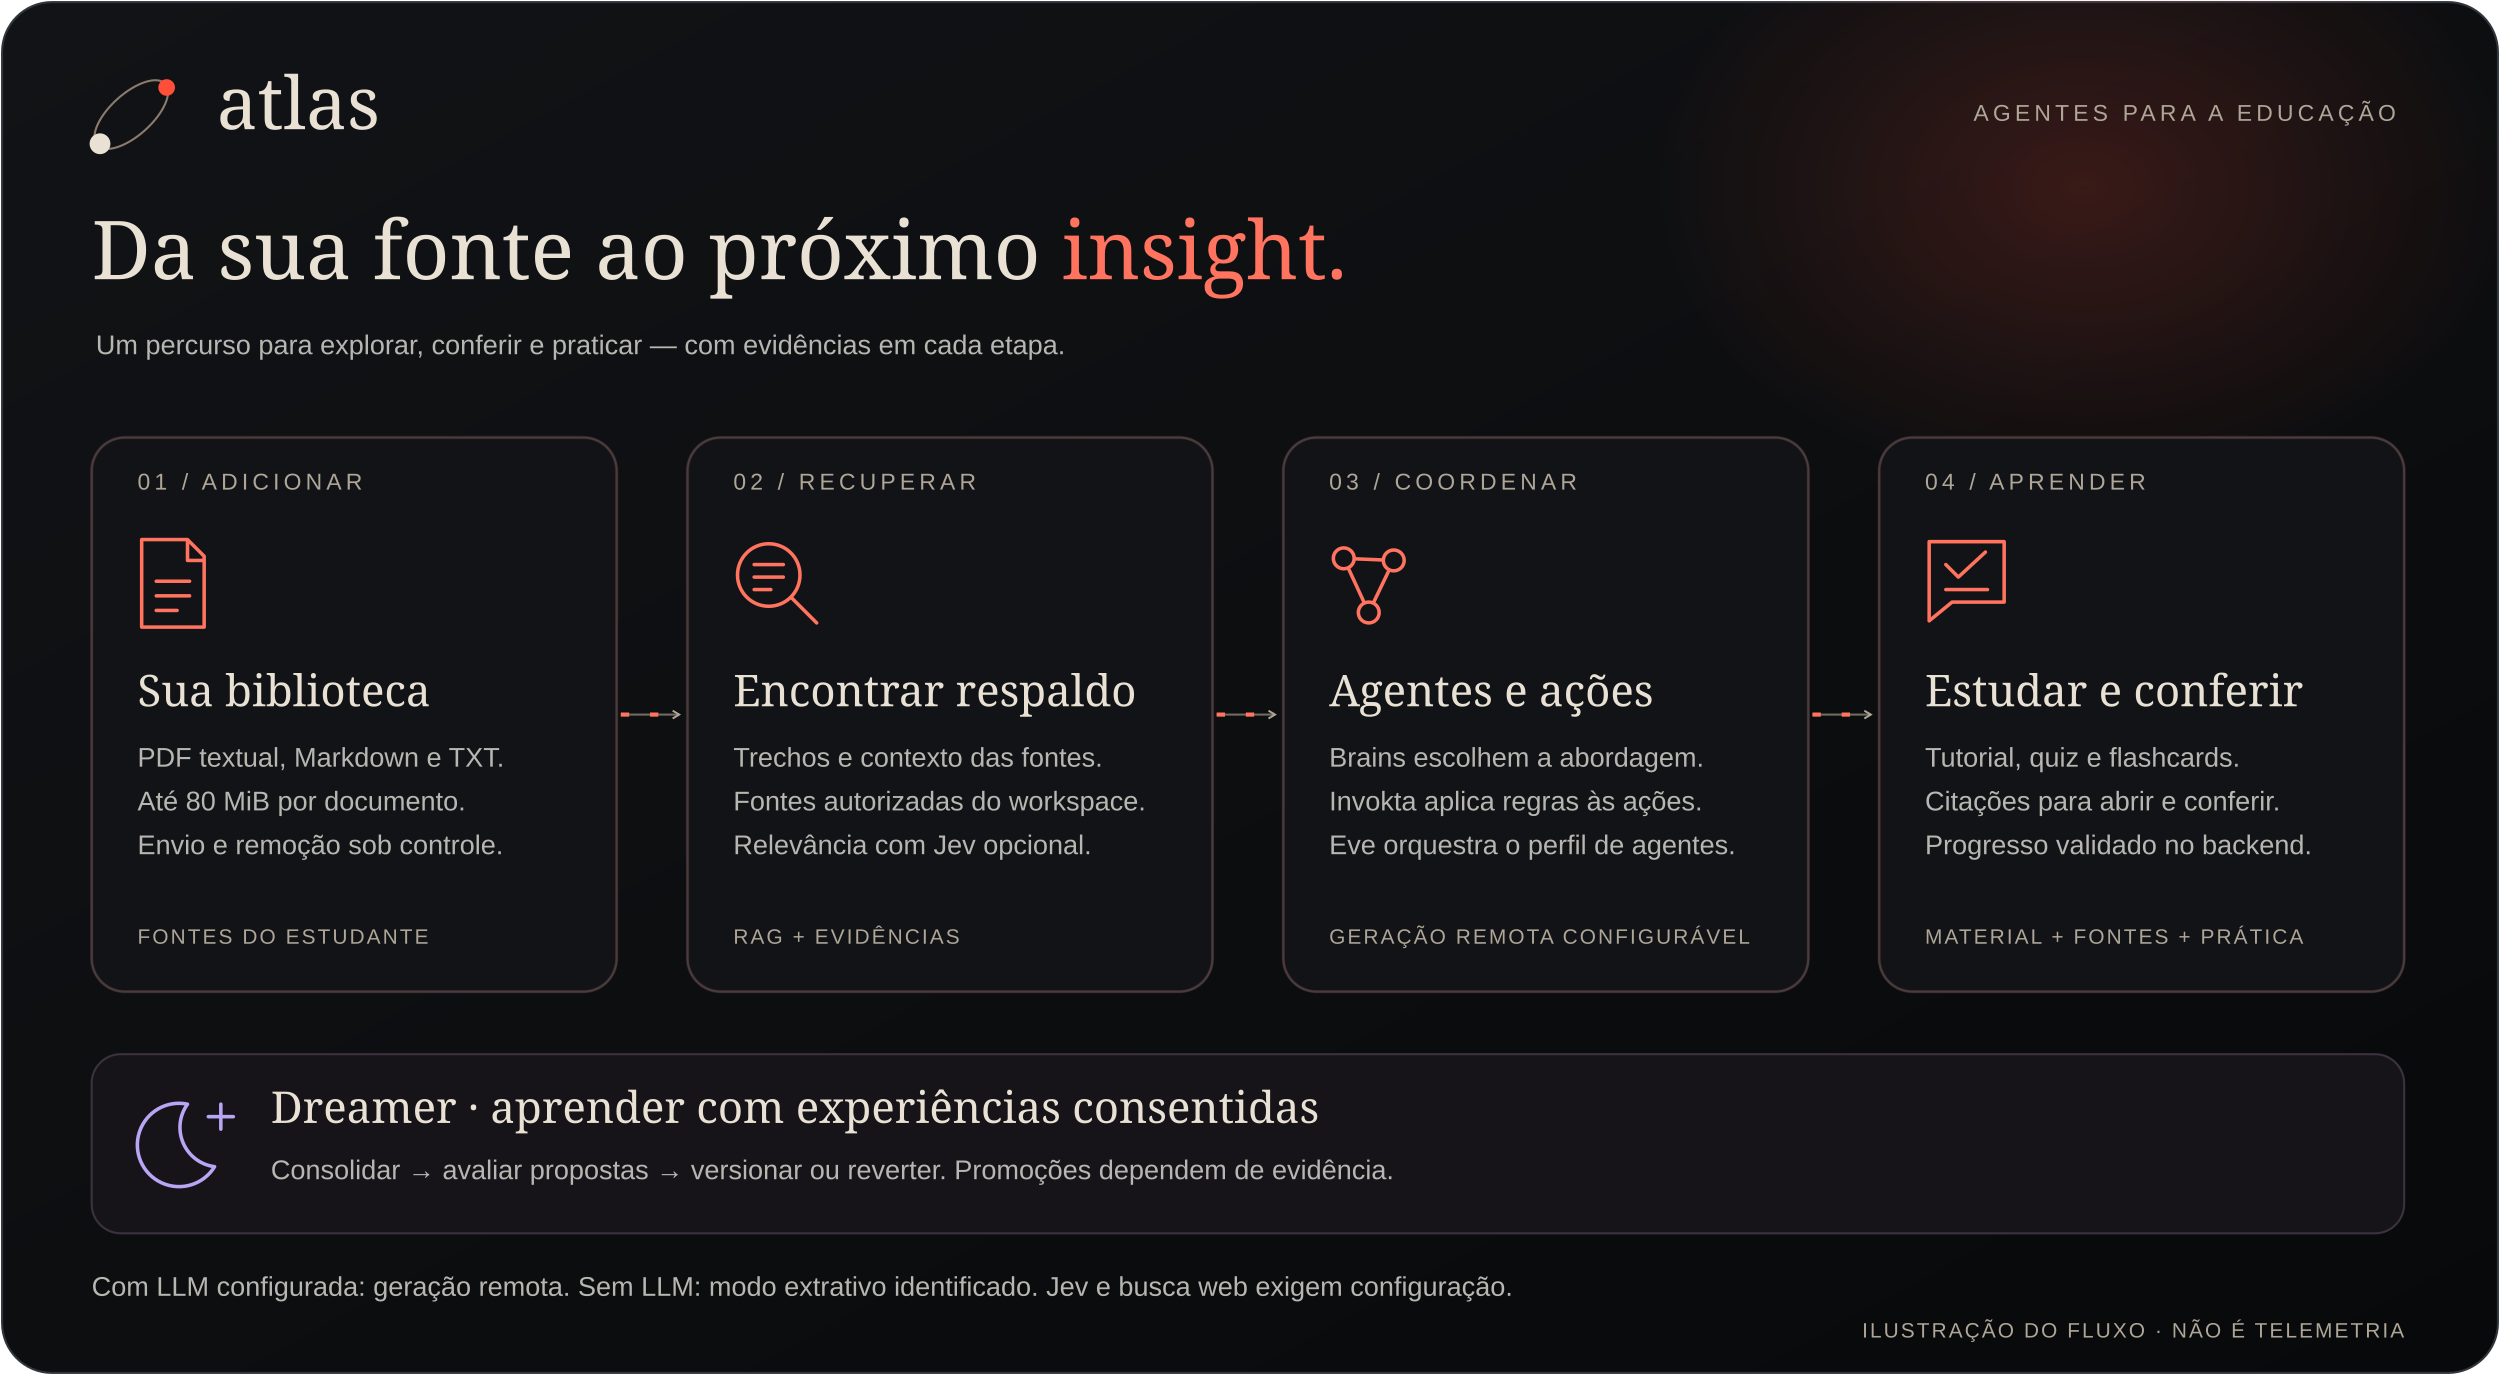
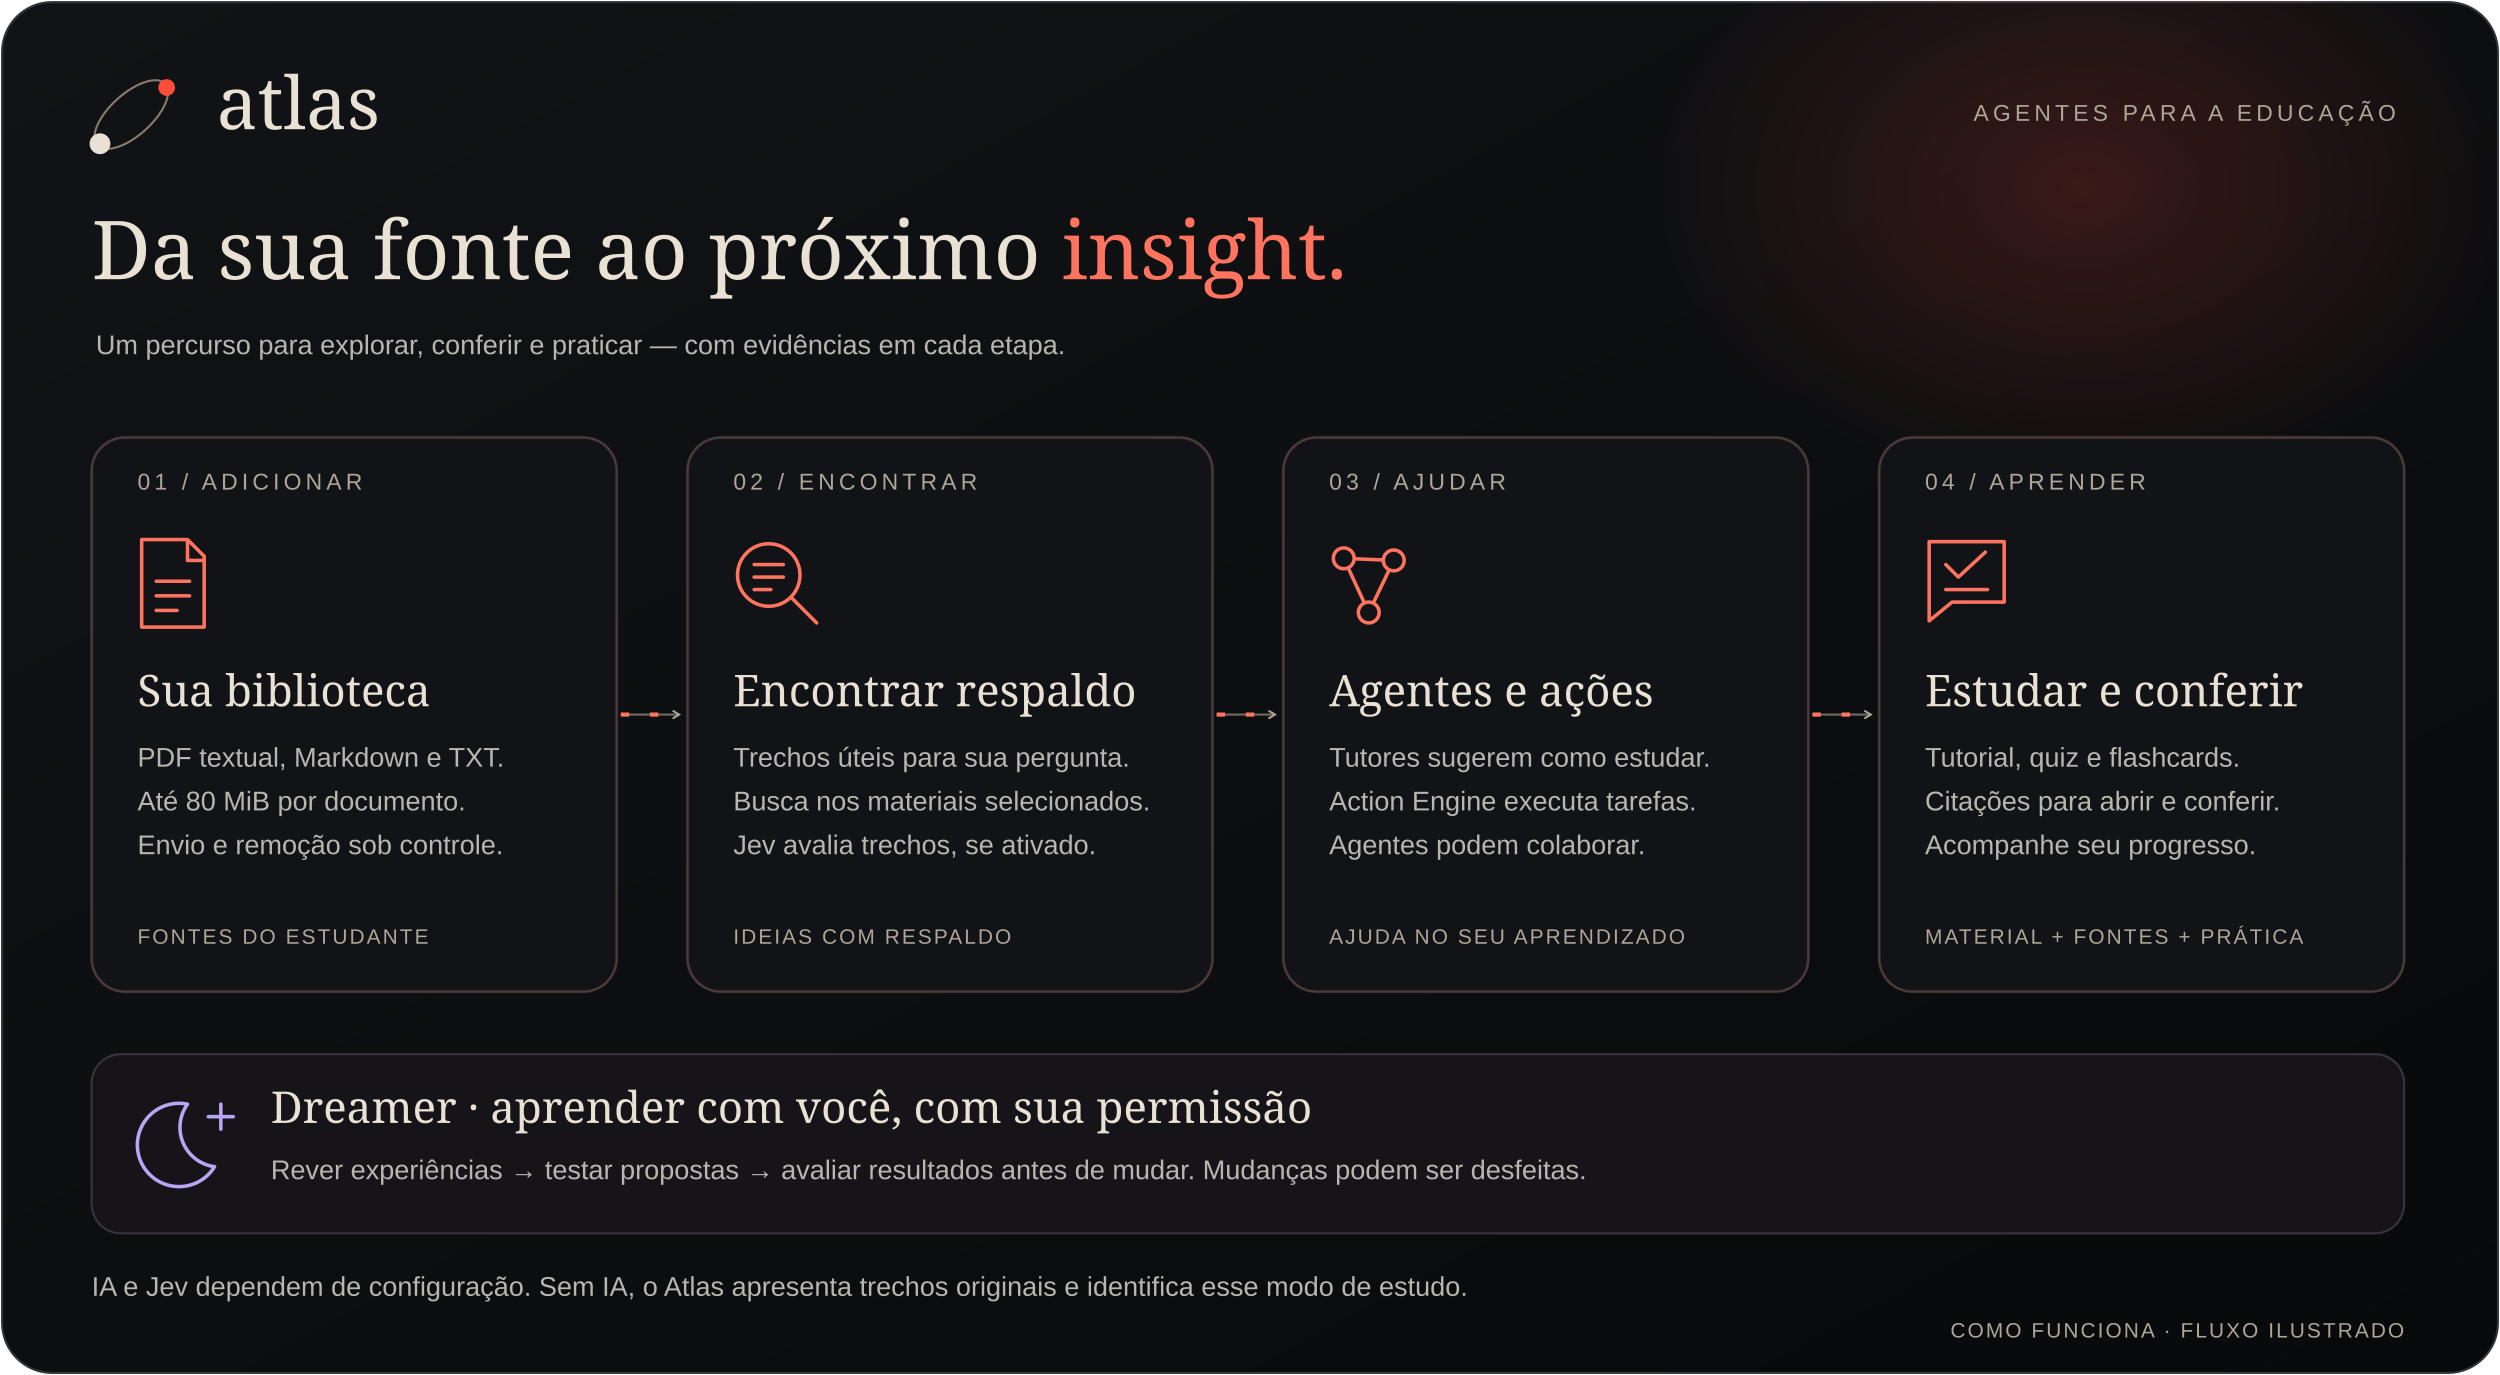
<svg xmlns="http://www.w3.org/2000/svg" width="1200" height="660" viewBox="0 0 1200 660" role="img" aria-labelledby="title desc">
  <defs>
    <linearGradient id="canvas" x2="1" y2="1">
      <stop stop-color="#111316" />
      <stop offset="1" stop-color="#08090A" />
    </linearGradient>
    <radialGradient id="ember">
      <stop stop-color="#FF4F38" stop-opacity=".18" />
      <stop offset="1" stop-color="#FF4F38" stop-opacity="0" />
    </radialGradient>
    <marker id="arrow" viewBox="0 0 8 8" refX="6" refY="4" markerWidth="5" markerHeight="5" orient="auto">
      <path d="M1 1l5 3-5 3" fill="none" stroke="#AFA698" stroke-width="1.5" />
    </marker>
    <style>
      .label{font:11px Arial,Helvetica,sans-serif;letter-spacing:2px;fill:#AFA698}
      .heading{font:21px Georgia,serif;fill:#E9E1D4}
      .body{font:13px Arial,Helvetica,sans-serif;fill:#B8B6B1}
      .micro{font:10px Arial,Helvetica,sans-serif;letter-spacing:1px;fill:#AFA698}
      .icon{fill:none;stroke:#FF735F;stroke-width:1.7;stroke-linecap:round;stroke-linejoin:round}
      .flow{fill:none;stroke:#FF735F;stroke-width:2;stroke-dasharray:4 10;animation:travel 1.8s linear infinite}
      .glow{fill:none;stroke:#FF735F;stroke-width:1.6;opacity:.12;animation:spotlight 12s ease-in-out infinite}
      .second{animation-delay:3s}.third{animation-delay:6s}.fourth{animation-delay:9s}
      .star{animation:breathe 4s ease-in-out infinite;transform-box:fill-box;transform-origin:center}
      @keyframes travel{to{stroke-dashoffset:-28}}
      @keyframes spotlight{0%,20%{opacity:.9}26%,100%{opacity:.12}}
      @keyframes breathe{0%,100%{opacity:.4}50%{opacity:1}}
      @media(prefers-reduced-motion:reduce){.flow,.glow,.star{animation:none}.glow{opacity:.3}}
    </style>
  </defs>
  <rect x="1" y="1" width="1198" height="658" rx="24" fill="url(#canvas)" stroke="#30343B" />
  <ellipse cx="1000" cy="90" rx="210" ry="150" fill="url(#ember)" />
  <g transform="translate(46 42)">
    <ellipse cx="17" cy="13" rx="22" ry="10" transform="rotate(-42 17 13)" fill="none" stroke="#8B7B6D" />
    <circle cx="2" cy="27" r="5" fill="#E9E1D4" />
    <circle cx="34" cy="0" r="4" fill="#FF4F38" />
    <text x="58" y="20" font-family="Georgia,serif" font-size="35" fill="#E9E1D4">atlas</text>
  </g>
  <text class="label" x="1150" y="58" text-anchor="end">AGENTES PARA A EDUCAÇÃO</text>
  <text x="44" y="134" font-family="Georgia,serif" font-size="39" fill="#E9E1D4">Da sua fonte ao próximo <tspan fill="#FF735F">insight.</tspan>
  </text>
  <text class="body" x="46" y="170">Um percurso para explorar, conferir e praticar — com evidências em cada etapa.</text>
  <g fill="#111316" stroke="#30343B">
    <rect x="44" y="210" width="252" height="266" rx="16" />
    <rect x="330" y="210" width="252" height="266" rx="16" />
    <rect x="616" y="210" width="252" height="266" rx="16" />
    <rect x="902" y="210" width="252" height="266" rx="16" />
  </g>
  <rect class="glow" x="44" y="210" width="252" height="266" rx="16" />
  <rect class="glow second" x="330" y="210" width="252" height="266" rx="16" />
  <rect class="glow third" x="616" y="210" width="252" height="266" rx="16" />
  <rect class="glow fourth" x="902" y="210" width="252" height="266" rx="16" />
  <g fill="none" stroke="#716B61" stroke-width="1" marker-end="url(#arrow)">
    <path d="M298 343h28" />
    <path d="M584 343h28" />
    <path d="M870 343h28" />
  </g>
  <path class="flow" d="M298 343h25 M584 343h25 M870 343h25" />
  <g transform="translate(66 235)">
    <text class="label" y="0">01 / ADICIONAR</text>
    <g class="icon" transform="translate(0 24)">
      <path d="M2 0h22l8 8v34H2z M24 0v10h8 M9 20h16 M9 27h16 M9 34h10" />
    </g>
    <text class="heading" y="104">Sua biblioteca</text>
    <text class="body" y="133">
      <tspan x="0">PDF textual, Markdown e TXT.</tspan>
      <tspan x="0" dy="21">Até 80 MiB por documento.</tspan>
      <tspan x="0" dy="21">Envio e remoção sob controle.</tspan>
    </text>
    <text class="micro" y="218">FONTES DO ESTUDANTE</text>
  </g>
  <g transform="translate(352 235)">
-     <text class="label" y="0">02 / RECUPERAR</text>
+     <text class="label" y="0">02 / ENCONTRAR</text>
    <g class="icon" transform="translate(0 24)">
      <circle cx="17" cy="17" r="15" />
      <path d="M28 28l12 12 M10 12h14 M10 18h14 M10 24h8" />
    </g>
    <text class="heading" y="104">Encontrar respaldo</text>
    <text class="body" y="133">
-       <tspan x="0">Trechos e contexto das fontes.</tspan>
-       <tspan x="0" dy="21">Fontes autorizadas do workspace.</tspan>
-       <tspan x="0" dy="21">Relevância com Jev opcional.</tspan>
+       <tspan x="0">Trechos úteis para sua pergunta.</tspan>
+       <tspan x="0" dy="21">Busca nos materiais selecionados.</tspan>
+       <tspan x="0" dy="21">Jev avalia trechos, se ativado.</tspan>
    </text>
-     <text class="micro" y="218">RAG + EVIDÊNCIAS</text>
+     <text class="micro" y="218">IDEIAS COM RESPALDO</text>
  </g>
  <g transform="translate(638 235)">
-     <text class="label" y="0">03 / COORDENAR</text>
+     <text class="label" y="0">03 / AJUDAR</text>
    <g class="icon" transform="translate(0 24)">
      <path d="M7 9l24 1-12 25z" />
      <circle cx="7" cy="9" r="5" fill="#111316" />
      <circle cx="31" cy="10" r="5" fill="#111316" />
      <circle cx="19" cy="35" r="5" fill="#111316" />
    </g>
    <text class="heading" y="104">Agentes e ações</text>
    <text class="body" y="133">
-       <tspan x="0">Brains escolhem a abordagem.</tspan>
-       <tspan x="0" dy="21">Invokta aplica regras às ações.</tspan>
-       <tspan x="0" dy="21">Eve orquestra o perfil de agentes.</tspan>
+       <tspan x="0">Tutores sugerem como estudar.</tspan>
+       <tspan x="0" dy="21">Action Engine executa tarefas.</tspan>
+       <tspan x="0" dy="21">Agentes podem colaborar.</tspan>
    </text>
-     <text class="micro" y="218">GERAÇÃO REMOTA CONFIGURÁVEL</text>
+     <text class="micro" y="218">AJUDA NO SEU APRENDIZADO</text>
  </g>
  <g transform="translate(924 235)">
    <text class="label" y="0">04 / APRENDER</text>
    <g class="icon" transform="translate(0 24)">
      <path d="M2 1h36v29H13L2 39z M10 12l6 6 13-12 M10 24h20" />
    </g>
    <text class="heading" y="104">Estudar e conferir</text>
    <text class="body" y="133">
      <tspan x="0">Tutorial, quiz e flashcards.</tspan>
      <tspan x="0" dy="21">Citações para abrir e conferir.</tspan>
-       <tspan x="0" dy="21">Progresso validado no backend.</tspan>
+       <tspan x="0" dy="21">Acompanhe seu progresso.</tspan>
    </text>
    <text class="micro" y="218">MATERIAL + FONTES + PRÁTICA</text>
  </g>
  <rect x="44" y="506" width="1110" height="86" rx="14" fill="#161419" stroke="#3A323E" />
  <g class="icon" transform="translate(66 529)">
    <path d="M24 1A20 20 0 1 0 37 31 19 19 0 0 1 24 1" stroke="#B8A6F4" />
    <path class="star" d="M40 1v12 M34 7h12" stroke="#B8A6F4" />
  </g>
-   <text x="130" y="539" class="heading" font-size="20">Dreamer · aprender com experiências consentidas</text>
-   <text x="130" y="566" class="body">Consolidar → avaliar propostas → versionar ou reverter. Promoções dependem de evidência.</text>
-   <text class="body" x="44" y="622" font-size="12">Com LLM configurada: geração remota. Sem LLM: modo extrativo identificado. Jev e busca web exigem configuração.</text>
-   <text class="micro" x="1154" y="642" text-anchor="end">ILUSTRAÇÃO DO FLUXO · NÃO É TELEMETRIA</text>
+   <text x="130" y="539" class="heading" font-size="20">Dreamer · aprender com você, com sua permissão</text>
+   <text x="130" y="566" class="body">Rever experiências → testar propostas → avaliar resultados antes de mudar. Mudanças podem ser desfeitas.</text>
+   <text class="body" x="44" y="622" font-size="12">IA e Jev dependem de configuração. Sem IA, o Atlas apresenta trechos originais e identifica esse modo de estudo.</text>
+   <text class="micro" x="1154" y="642" text-anchor="end">COMO FUNCIONA · FLUXO ILUSTRADO</text>
</svg>
